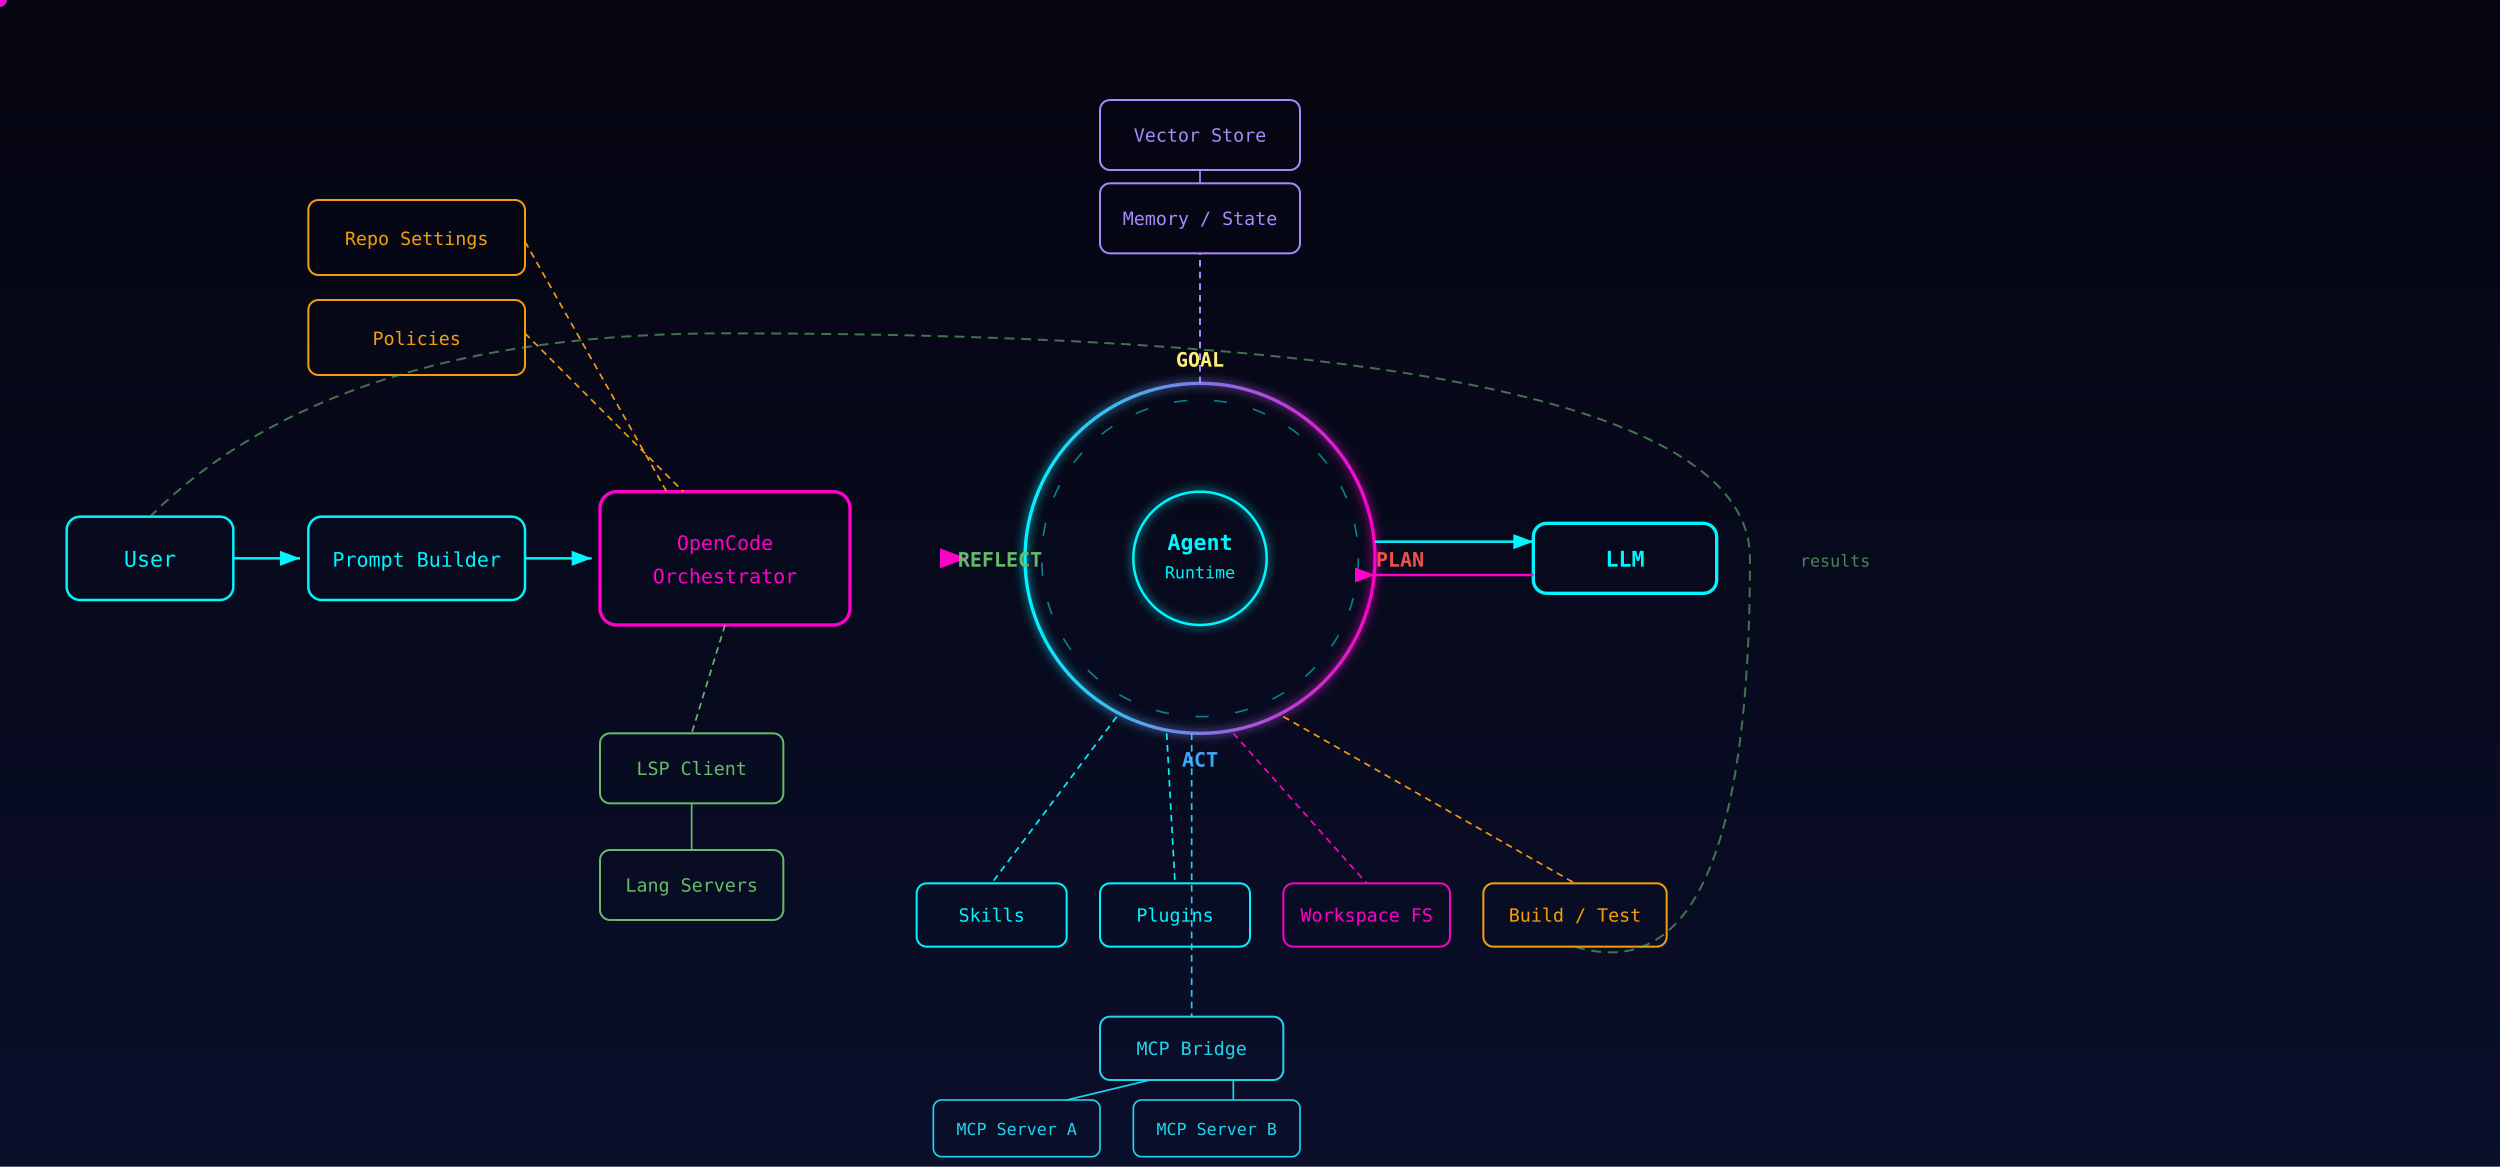
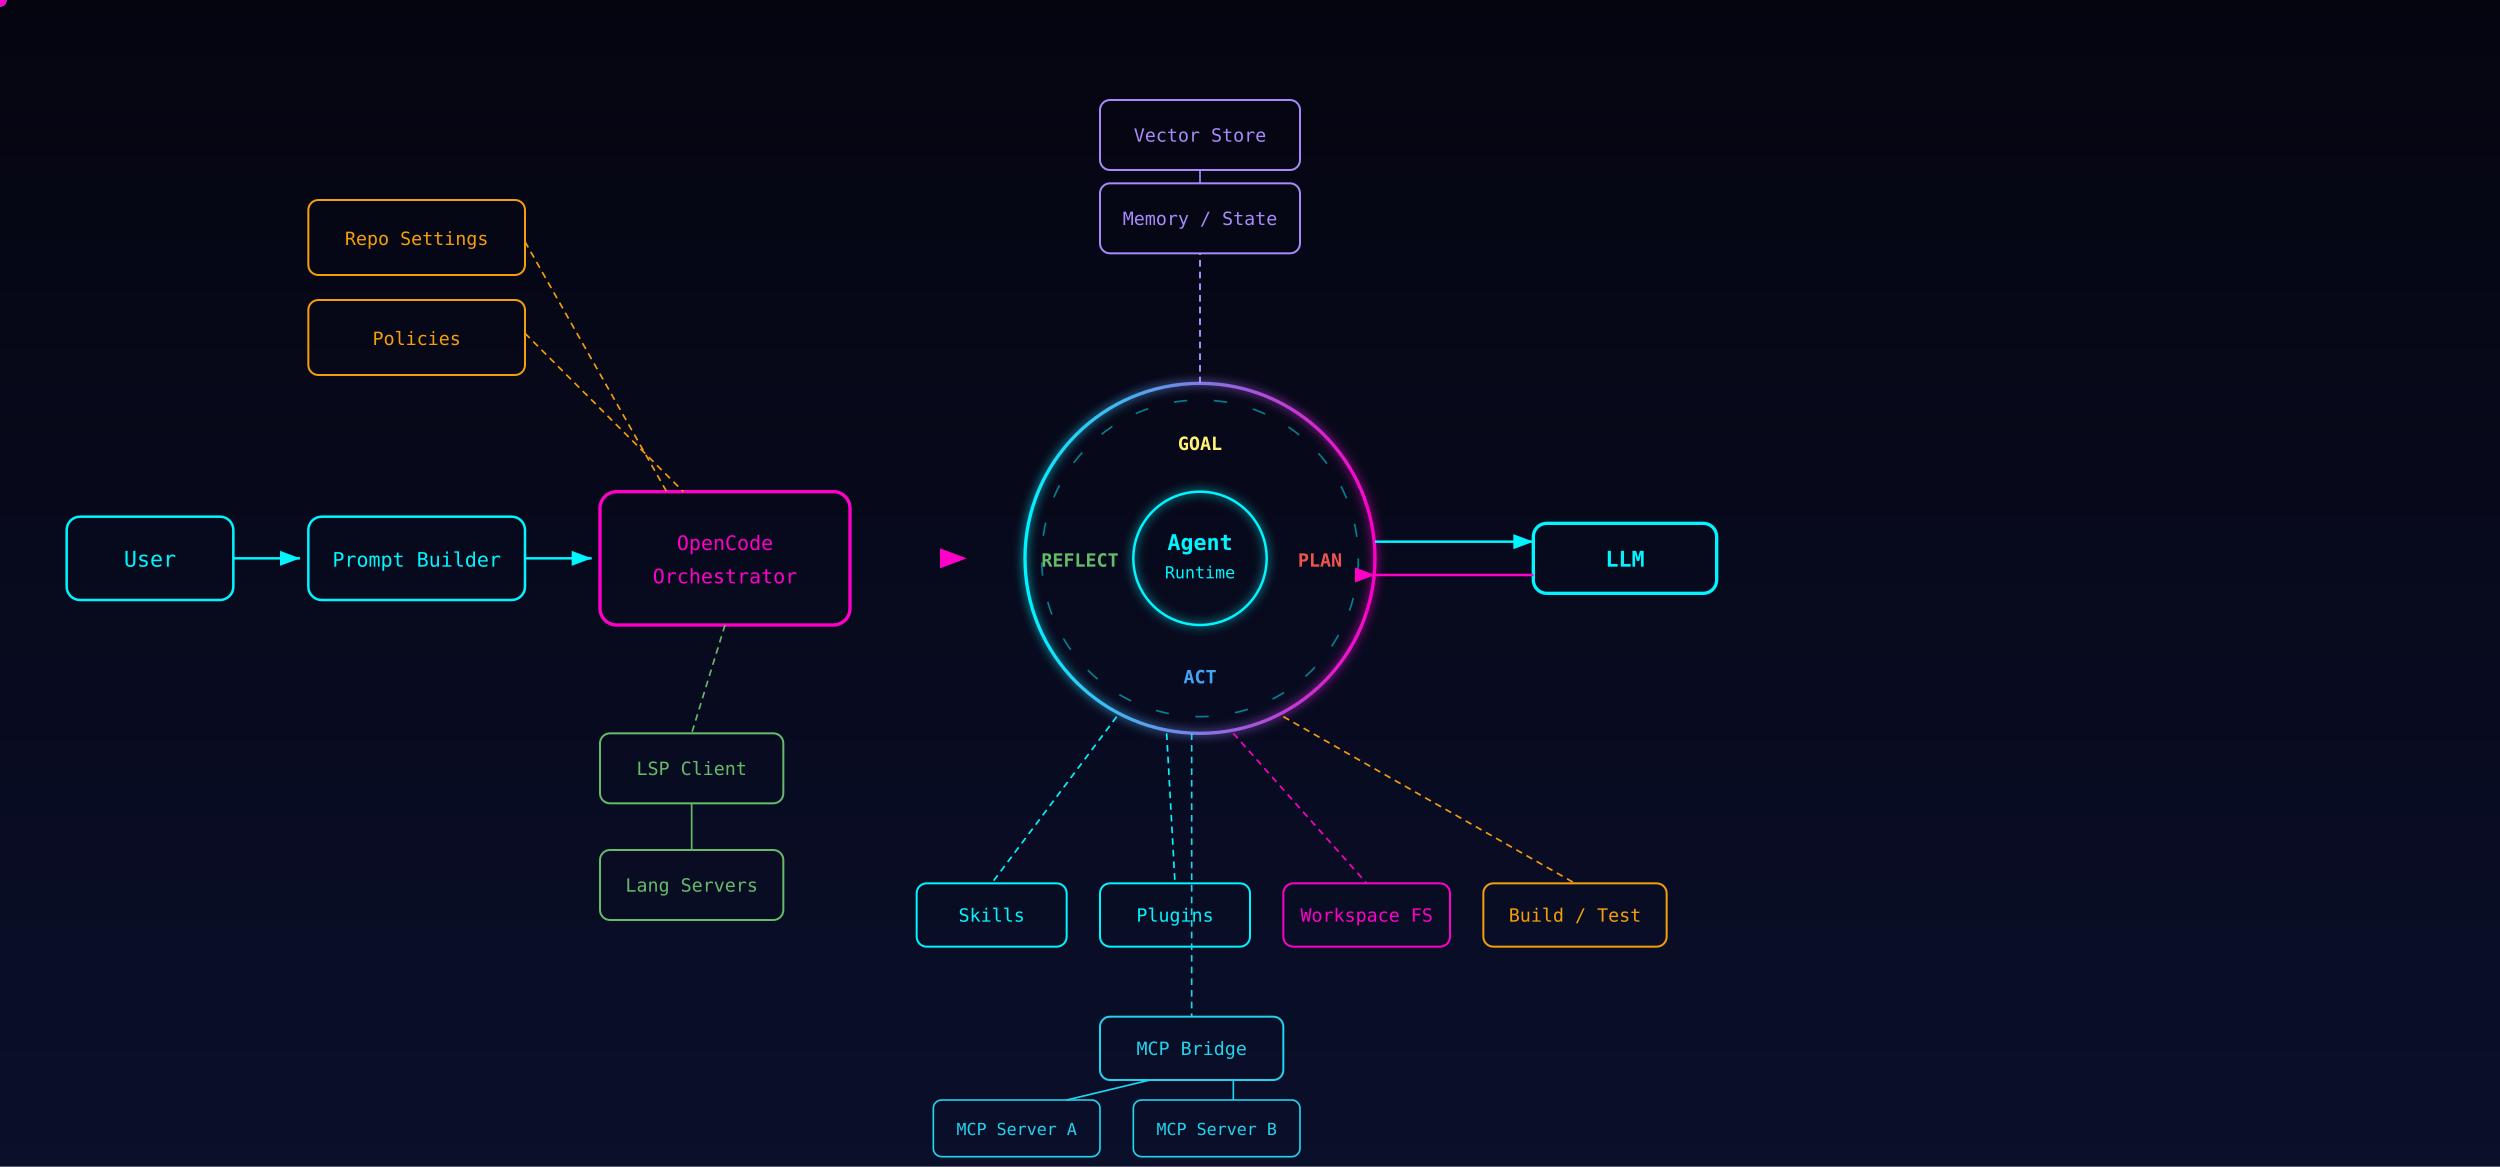
<svg xmlns="http://www.w3.org/2000/svg" width="1500" height="700" viewBox="0 0 1500 700">
  <defs>
    <linearGradient id="bg" x1="0" y1="0" x2="0" y2="1">
      <stop offset="0%" stop-color="#050510" />
      <stop offset="100%" stop-color="#0a0f2a" />
    </linearGradient>
    <filter id="glow">
      <feGaussianBlur stdDeviation="3" result="b" />
      <feMerge>
        <feMergeNode in="b" />
        <feMergeNode in="SourceGraphic" />
      </feMerge>
    </filter>
    <linearGradient id="flow" x1="0" x2="1">
      <stop offset="0%" stop-color="#00f5ff" />
      <stop offset="100%" stop-color="#ff00c8" />
    </linearGradient>
    <linearGradient id="flowBack" x1="1" x2="0">
      <stop offset="0%" stop-color="#00f5ff" />
      <stop offset="100%" stop-color="#ff00c8" />
    </linearGradient>
  </defs>
  <rect width="100%" height="100%" fill="url(#bg)" />
  <rect x="40" y="310" width="100" height="50" rx="8" stroke="#00f5ff" fill="none" stroke-width="1.5" />
  <text x="90" y="340" fill="#00f5ff" text-anchor="middle" font-family="monospace" font-size="13">User</text>
  <line x1="140" y1="335" x2="180" y2="335" stroke="#00f5ff" stroke-width="1.5" marker-end="url(#arrowCyan)" />
  <rect x="185" y="310" width="130" height="50" rx="8" stroke="#00f5ff" fill="none" stroke-width="1.5" />
  <text x="250" y="340" fill="#00f5ff" text-anchor="middle" font-family="monospace" font-size="12">Prompt Builder</text>
  <line x1="315" y1="335" x2="355" y2="335" stroke="#00f5ff" stroke-width="1.5" marker-end="url(#arrowCyan)" />
  <rect x="360" y="295" width="150" height="80" rx="10" stroke="#ff00c8" fill="none" stroke-width="2" />
  <text x="435" y="330" fill="#ff00c8" text-anchor="middle" font-family="monospace" font-size="12">OpenCode</text>
  <text x="435" y="350" fill="#ff00c8" text-anchor="middle" font-family="monospace" font-size="12">Orchestrator</text>
  <rect x="185" y="120" width="130" height="45" rx="6" stroke="#f59e0b" fill="none" stroke-width="1.2" />
  <text x="250" y="147" fill="#f59e0b" text-anchor="middle" font-family="monospace" font-size="11">Repo Settings</text>
  <rect x="185" y="180" width="130" height="45" rx="6" stroke="#f59e0b" fill="none" stroke-width="1.2" />
  <text x="250" y="207" fill="#f59e0b" text-anchor="middle" font-family="monospace" font-size="11">Policies</text>
  <line x1="315" y1="145" x2="400" y2="295" stroke="#f59e0b" stroke-width="1" stroke-dasharray="4 3" />
  <line x1="315" y1="200" x2="410" y2="295" stroke="#f59e0b" stroke-width="1" stroke-dasharray="4 3" />
  <rect x="360" y="440" width="110" height="42" rx="6" stroke="#66BB6A" fill="none" stroke-width="1.2" />
  <text x="415" y="465" fill="#66BB6A" text-anchor="middle" font-family="monospace" font-size="11">LSP Client</text>
  <rect x="360" y="510" width="110" height="42" rx="6" stroke="#66BB6A" fill="none" stroke-width="1.2" />
  <text x="415" y="535" fill="#66BB6A" text-anchor="middle" font-family="monospace" font-size="11">Lang Servers</text>
  <line x1="435" y1="375" x2="415" y2="440" stroke="#66BB6A" stroke-width="1" stroke-dasharray="4 3" />
  <line x1="415" y1="482" x2="415" y2="510" stroke="#66BB6A" stroke-width="1" />
  <line x1="510" y1="335" x2="580" y2="335" stroke="url(#flow)" stroke-width="2" marker-end="url(#arrowPink)" />
  <g transform="translate(720,335)">
    <circle r="105" stroke="url(#flow)" stroke-width="2" fill="none" filter="url(#glow)" />
    <circle r="95" stroke="#00f5ff" stroke-dasharray="8 16" fill="none" opacity="0.5">
      <animateTransform attributeName="transform" type="rotate" from="0" to="360" dur="10s" repeatCount="indefinite" />
    </circle>
-     <text x="0" y="-115" text-anchor="middle" fill="#FFF176" font-family="monospace" font-size="12" font-weight="bold">GOAL</text>
-     <text x="120" y="5" text-anchor="middle" fill="#EF5350" font-family="monospace" font-size="12" font-weight="bold">PLAN</text>
-     <text x="0" y="125" text-anchor="middle" fill="#42A5F5" font-family="monospace" font-size="12" font-weight="bold">ACT</text>
-     <text x="-120" y="5" text-anchor="middle" fill="#66BB6A" font-family="monospace" font-size="12" font-weight="bold">REFLECT</text>
+     <text x="0" y="-65" text-anchor="middle" fill="#FFF176" font-family="monospace" font-size="11" font-weight="bold">GOAL</text>
+     <text x="72" y="5" text-anchor="middle" fill="#EF5350" font-family="monospace" font-size="11" font-weight="bold">PLAN</text>
+     <text x="0" y="75" text-anchor="middle" fill="#42A5F5" font-family="monospace" font-size="11" font-weight="bold">ACT</text>
+     <text x="-72" y="5" text-anchor="middle" fill="#66BB6A" font-family="monospace" font-size="11" font-weight="bold">REFLECT</text>
    <circle r="40" stroke="#00f5ff" fill="none" stroke-width="1.5" filter="url(#glow)">
      <animate attributeName="r" values="40;44;40" dur="2.5s" repeatCount="indefinite" />
    </circle>
    <text text-anchor="middle" y="-5" fill="#00f5ff" font-family="monospace" font-size="13" font-weight="bold">Agent</text>
    <text text-anchor="middle" y="12" fill="#00f5ff" font-family="monospace" font-size="10">Runtime</text>
  </g>
  <rect x="660" y="110" width="120" height="42" rx="6" stroke="#a78bfa" fill="none" stroke-width="1.2" />
  <text x="720" y="135" fill="#a78bfa" text-anchor="middle" font-family="monospace" font-size="11">Memory / State</text>
  <rect x="660" y="60" width="120" height="42" rx="6" stroke="#a78bfa" fill="none" stroke-width="1.2" />
  <text x="720" y="85" fill="#a78bfa" text-anchor="middle" font-family="monospace" font-size="11">Vector Store</text>
  <line x1="720" y1="230" x2="720" y2="152" stroke="#a78bfa" stroke-width="1.2" stroke-dasharray="4 3" />
  <line x1="720" y1="110" x2="720" y2="102" stroke="#a78bfa" stroke-width="1" />
  <rect x="920" y="314" width="110" height="42" rx="8" stroke="#00f5ff" fill="none" stroke-width="2" />
  <text x="975" y="340" fill="#00f5ff" text-anchor="middle" font-family="monospace" font-size="13" font-weight="bold">LLM</text>
  <line x1="825" y1="325" x2="920" y2="325" stroke="#00f5ff" stroke-width="1.5" marker-end="url(#arrowCyan)" />
  <line x1="920" y1="345" x2="825" y2="345" stroke="#ff00c8" stroke-width="1.5" marker-end="url(#arrowPink2)" />
  <rect x="550" y="530" width="90" height="38" rx="6" stroke="#00f5ff" fill="none" stroke-width="1.2" />
  <text x="595" y="553" fill="#00f5ff" text-anchor="middle" font-family="monospace" font-size="11">Skills</text>
  <rect x="660" y="530" width="90" height="38" rx="6" stroke="#00f5ff" fill="none" stroke-width="1.2" />
  <text x="705" y="553" fill="#00f5ff" text-anchor="middle" font-family="monospace" font-size="11">Plugins</text>
  <rect x="770" y="530" width="100" height="38" rx="6" stroke="#ff00c8" fill="none" stroke-width="1.2" />
  <text x="820" y="553" fill="#ff00c8" text-anchor="middle" font-family="monospace" font-size="11">Workspace FS</text>
  <rect x="890" y="530" width="110" height="38" rx="6" stroke="#f59e0b" fill="none" stroke-width="1.2" />
  <text x="945" y="553" fill="#f59e0b" text-anchor="middle" font-family="monospace" font-size="11">Build / Test</text>
  <rect x="660" y="610" width="110" height="38" rx="6" stroke="#22d3ee" fill="none" stroke-width="1.2" />
  <text x="715" y="633" fill="#22d3ee" text-anchor="middle" font-family="monospace" font-size="11">MCP Bridge</text>
  <rect x="560" y="660" width="100" height="34" rx="5" stroke="#22d3ee" fill="none" stroke-width="1" />
  <text x="610" y="681" fill="#22d3ee" text-anchor="middle" font-family="monospace" font-size="10">MCP Server A</text>
  <rect x="680" y="660" width="100" height="34" rx="5" stroke="#22d3ee" fill="none" stroke-width="1" />
  <text x="730" y="681" fill="#22d3ee" text-anchor="middle" font-family="monospace" font-size="10">MCP Server B</text>
  <line x1="670" y1="430" x2="595" y2="530" stroke="#00f5ff" stroke-width="1" stroke-dasharray="4 3" />
  <line x1="700" y1="440" x2="705" y2="530" stroke="#00f5ff" stroke-width="1" stroke-dasharray="4 3" />
  <line x1="740" y1="440" x2="820" y2="530" stroke="#ff00c8" stroke-width="1" stroke-dasharray="4 3" />
  <line x1="770" y1="430" x2="945" y2="530" stroke="#f59e0b" stroke-width="1" stroke-dasharray="4 3" />
  <line x1="715" y1="440" x2="715" y2="610" stroke="#22d3ee" stroke-width="1" stroke-dasharray="4 3" />
  <line x1="690" y1="648" x2="640" y2="660" stroke="#22d3ee" stroke-width="1" />
  <line x1="740" y1="648" x2="740" y2="660" stroke="#22d3ee" stroke-width="1" />
-   <path d="M945,568 Q1050,600 1050,335 Q1050,200 435,200 Q200,200 90,310" stroke="#66BB6A" stroke-width="1.2" fill="none" stroke-dasharray="6 4" opacity="0.6" />
-   <text x="1080" y="340" fill="#66BB6A" font-family="monospace" font-size="10" opacity="0.7">results</text>
  <path id="mainFlow" d="M90,335 L185,335 L360,335 L580,335 L720,335" fill="none" stroke="none" />
  <circle r="4" fill="#00f5ff">
    <animateMotion dur="3s" repeatCount="indefinite">
      <mpath href="#mainFlow" />
    </animateMotion>
  </circle>
  <path id="loopPath" d="M720,230 A105,105 0 1 1 719,230" fill="none" stroke="none" />
  <circle r="4" fill="#ff00c8">
    <animateMotion dur="4s" repeatCount="indefinite">
      <mpath href="#loopPath" />
    </animateMotion>
  </circle>
  <defs>
    <marker id="arrowCyan" markerWidth="8" markerHeight="6" refX="8" refY="3" orient="auto">
      <polygon points="0,0 8,3 0,6" fill="#00f5ff" />
    </marker>
    <marker id="arrowPink" markerWidth="8" markerHeight="6" refX="8" refY="3" orient="auto">
      <polygon points="0,0 8,3 0,6" fill="#ff00c8" />
    </marker>
    <marker id="arrowPink2" markerWidth="8" markerHeight="6" refX="0" refY="3" orient="auto">
      <polygon points="8,0 0,3 8,6" fill="#ff00c8" />
    </marker>
  </defs>
</svg>
